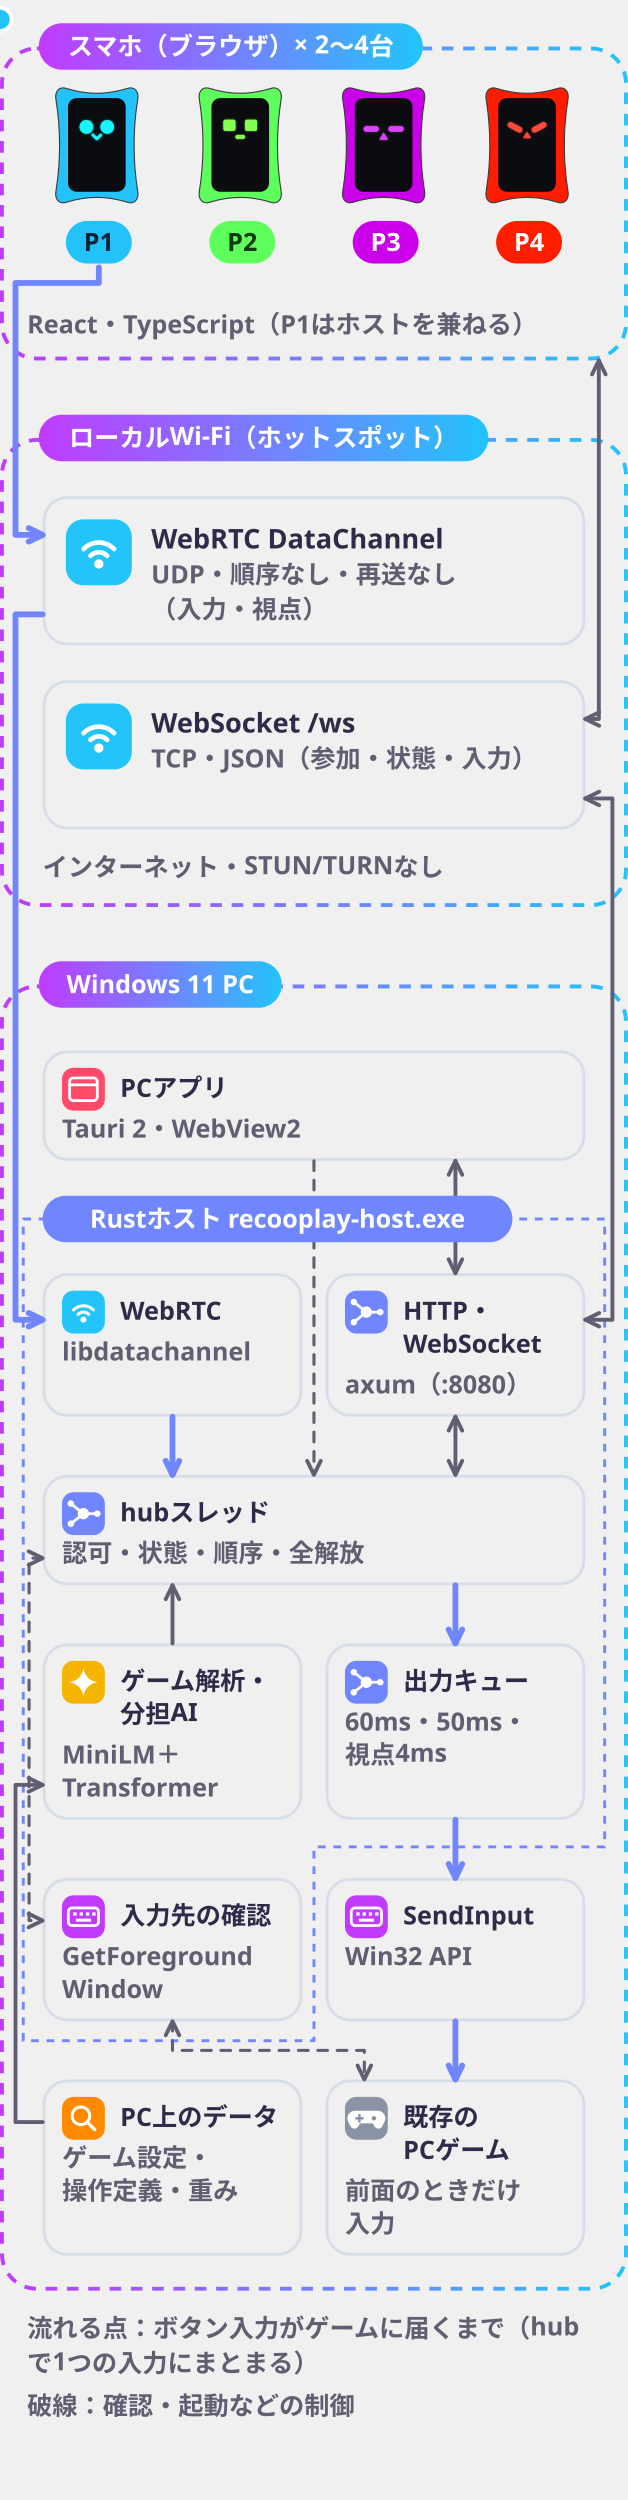
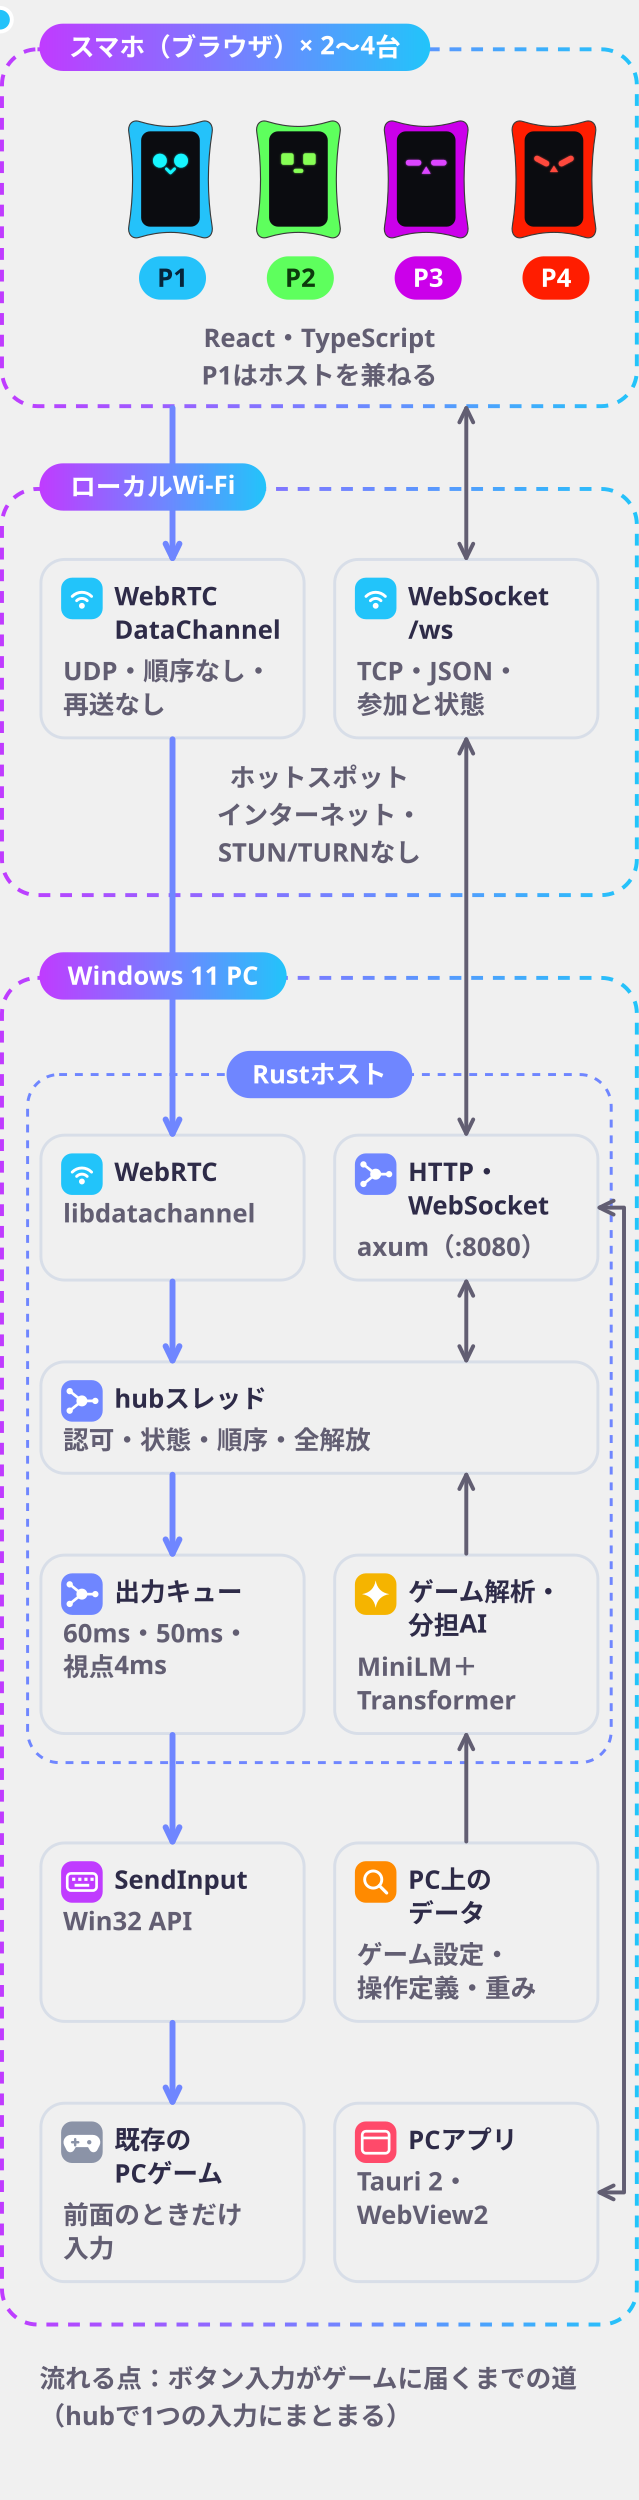
- <svg xmlns="http://www.w3.org/2000/svg" viewBox="0 0 324 1290" width="324" height="1290" role="img">
+ <svg xmlns="http://www.w3.org/2000/svg" viewBox="0 0 324 1268" width="324" height="1268" role="img">
  <defs>
    <filter id="glow" x="-30%" y="-30%" width="160%" height="160%">
      <feGaussianBlur stdDeviation="1.6" result="b" />
      <feMerge>
        <feMergeNode in="b" />
        <feMergeNode in="SourceGraphic" />
      </feMerge>
    </filter>
    <linearGradient id="brand" x1="0" y1="0" x2="1" y2="0">
      <stop offset="0" stop-color="#C03BFF" />
      <stop offset=".55" stop-color="#6F86FF" />
      <stop offset="1" stop-color="#22C4FA" />
    </linearGradient>
    <linearGradient id="bg" x1="0" y1="0" x2="1" y2="1">
      <stop offset="0" stop-color="#E8FAFF" />
      <stop offset="1" stop-color="#FFF5DC" />
    </linearGradient>
    <style>
.jp{font-family:'Hiragino Sans','Hiragino Kaku Gothic ProN','Yu Gothic UI','Yu Gothic','Meiryo','Noto Sans JP','Noto Sans CJK JP',sans-serif}
.disp{font-family:Impact,Haettenschweiler,'Anton','Arial Narrow Bold','Arial Black',sans-serif}
.gh{font-family:-apple-system,BlinkMacSystemFont,'Segoe UI','Noto Sans',Helvetica,Arial,sans-serif}
.rnd{font-family:RcRounded,'Hiragino Maru Gothic ProN','Yu Gothic UI','Noto Sans JP',sans-serif}
.hand{font-family:RcHand,'Hiragino Maru Gothic ProN','Yu Gothic UI','Noto Sans JP',sans-serif}
.mono{font-family:ui-monospace,SFMono-Regular,'Cascadia Mono',Consolas,'Liberation Mono',monospace}

@keyframes bob{0%,100%{transform:translateY(0)}50%{transform:translateY(-5px)}}
@keyframes blink{0%,90%,100%{transform:scaleY(1)}94%{transform:scaleY(.12)}}
@keyframes flow{to{stroke-dashoffset:-28}}
@keyframes pulse{0%,100%{opacity:.55}50%{opacity:1}}
.bob{animation:bob 2.6s ease-in-out infinite}
.eyes{transform-box:fill-box;transform-origin:center;animation:blink 4.8s infinite}
.flow{stroke-dasharray:6 8;animation:flow 1.1s linear infinite}
.pulse{animation:pulse 2.4s ease-in-out infinite}
@media (prefers-reduced-motion:reduce){.bob,.eyes,.flow,.pulse{animation:none}}
@media (prefers-reduced-motion:reduce){.pk{display:none}}</style>
  </defs>
  <g transform="translate(0 10)">
-     <rect x="1" y="499" width="322" height="672" rx="18" fill="none" stroke="url(#brand)" stroke-width="2" stroke-dasharray="6 5" />
-     <rect x="20" y="486" width="125.4" height="24" rx="12" fill="url(#brand)" />
-     <text x="82.7" y="502.5" class="gh" font-size="13" font-weight="700" fill="#FFFFFF" text-anchor="middle">Windows 11 PC</text>
-     <path d="M12.0 619.0L312.0 619.0L312.0 943.0L162.0 943.0L162.0 1043.0L12.0 1043.0Z" fill="none" stroke="#6F86FF" stroke-width="1.5" stroke-dasharray="4 4" stroke-linejoin="round" />
-     <rect x="1" y="15" width="322" height="160" rx="18" fill="none" stroke="url(#brand)" stroke-width="2" stroke-dasharray="6 5" />
-     <rect x="20" y="2" width="198.2" height="24" rx="12" fill="url(#brand)" />
-     <text x="119.1" y="18.5" class="gh" font-size="13" font-weight="700" fill="#FFFFFF" text-anchor="middle">スマホ（ブラウザ）× 2〜4台</text>
-     <g transform="translate(29.3 34.0) scale(0.4133)">
+     <rect x="1" y="15" width="322" height="181" rx="18" fill="none" stroke="url(#brand)" stroke-width="2" stroke-dasharray="6 5" />
+     <g transform="translate(65.8 50.0) scale(0.4133)">
      <g>
        <path d="M12 4C38 12 62 12 88 4C97 1 103 8 101 18C95 55 95 95 101 132C103 142 97 149 88 146C62 138 38 138 12 146C3 149-3 142-1 132C5 95 5 55-1 18C-3 8 3 1 12 4Z" fill="#24C2FA" stroke="#3A3A3A" stroke-width="1.4" />
        <rect x="14" y="16" width="72" height="117" rx="11" fill="#0B0C10" />
        <g filter="url(#glow)" transform="translate(0 6)">
          <g>
            <circle cx="37" cy="46" r="8.5" fill="#19F6FF" />
            <circle cx="63" cy="46" r="8.5" fill="#19F6FF" />
          </g>
          <path d="M45 56l5 5 5-5" fill="none" stroke="#19F6FF" stroke-width="3.4" stroke-linecap="round" stroke-linejoin="round" />
        </g>
      </g>
    </g>
-     <rect x="34.0" y="104" width="34" height="22" rx="11" fill="#24C2FA" />
-     <text x="51.0" y="119.5" class="gh" font-size="13" font-weight="700" fill="#06243A" text-anchor="middle">P1</text>
-     <g transform="translate(103.3 34.0) scale(0.4133)">
+     <rect x="70.5" y="120" width="34" height="22" rx="11" fill="#24C2FA" />
+     <text x="87.5" y="135.5" class="gh" font-size="13" font-weight="700" fill="#06243A" text-anchor="middle">P1</text>
+     <g transform="translate(130.7 50.0) scale(0.4133)">
      <g>
        <path d="M12 4C38 12 62 12 88 4C97 1 103 8 101 18C95 55 95 95 101 132C103 142 97 149 88 146C62 138 38 138 12 146C3 149-3 142-1 132C5 95 5 55-1 18C-3 8 3 1 12 4Z" fill="#5EFF5D" stroke="#3A3A3A" stroke-width="1.4" />
        <rect x="14" y="16" width="72" height="117" rx="11" fill="#0B0C10" />
        <g filter="url(#glow)" transform="translate(0 6)">
          <g>
            <rect x="29" y="37" width="15" height="14" rx="2.5" fill="#86FF55" />
            <rect x="56" y="37" width="15" height="14" rx="2.5" fill="#86FF55" />
          </g>
          <rect x="44" y="56" width="12" height="5" rx="2.5" fill="#86FF55" />
        </g>
      </g>
    </g>
-     <rect x="108.0" y="104" width="34" height="22" rx="11" fill="#5EFF5D" />
-     <text x="125.0" y="119.5" class="gh" font-size="13" font-weight="700" fill="#0C3A0C" text-anchor="middle">P2</text>
-     <g transform="translate(177.3 34.0) scale(0.4133)">
+     <rect x="135.333" y="120" width="34" height="22" rx="11" fill="#5EFF5D" />
+     <text x="152.333" y="135.5" class="gh" font-size="13" font-weight="700" fill="#0C3A0C" text-anchor="middle">P2</text>
+     <g transform="translate(195.5 50.0) scale(0.4133)">
      <g>
        <path d="M12 4C38 12 62 12 88 4C97 1 103 8 101 18C95 55 95 95 101 132C103 142 97 149 88 146C62 138 38 138 12 146C3 149-3 142-1 132C5 95 5 55-1 18C-3 8 3 1 12 4Z" fill="#CB00EA" stroke="#3A3A3A" stroke-width="1.4" />
        <rect x="14" y="16" width="72" height="117" rx="11" fill="#0B0C10" />
        <g filter="url(#glow)" transform="translate(0 6)">
          <g>
            <rect x="25" y="45" width="19" height="7" rx="3.5" fill="#DC45FF" />
            <rect x="56" y="45" width="19" height="7" rx="3.5" fill="#DC45FF" />
          </g>
          <path d="M50 53l-5.5 9h11z" fill="#DC45FF" />
        </g>
      </g>
    </g>
-     <rect x="182.0" y="104" width="34" height="22" rx="11" fill="#CB00EA" />
-     <text x="199.0" y="119.5" class="gh" font-size="13" font-weight="700" fill="#FFFFFF" text-anchor="middle">P3</text>
-     <g transform="translate(251.3 34.0) scale(0.4133)">
+     <rect x="200.167" y="120" width="34" height="22" rx="11" fill="#CB00EA" />
+     <text x="217.167" y="135.5" class="gh" font-size="13" font-weight="700" fill="#FFFFFF" text-anchor="middle">P3</text>
+     <g transform="translate(260.3 50.0) scale(0.4133)">
      <g>
        <path d="M12 4C38 12 62 12 88 4C97 1 103 8 101 18C95 55 95 95 101 132C103 142 97 149 88 146C62 138 38 138 12 146C3 149-3 142-1 132C5 95 5 55-1 18C-3 8 3 1 12 4Z" fill="#FF1D00" stroke="#3A3A3A" stroke-width="1.4" />
        <rect x="14" y="16" width="72" height="117" rx="11" fill="#0B0C10" />
        <g filter="url(#glow)" transform="translate(0 6)">
          <g>
            <rect x="25" y="43" width="20" height="7" rx="3.5" fill="#FF4A3D" transform="rotate(28 35 46.5)" />
            <rect x="55" y="43" width="20" height="7" rx="3.5" fill="#FF4A3D" transform="rotate(-28 65 46.5)" />
          </g>
          <path d="M50 52l-5 8h10z" fill="#FF4A3D" />
        </g>
      </g>
    </g>
-     <rect x="256.0" y="104" width="34" height="22" rx="11" fill="#FF1D00" />
-     <text x="273.0" y="119.5" class="gh" font-size="13" font-weight="700" fill="#FFFFFF" text-anchor="middle">P4</text>
-     <text x="14" y="162" class="gh" font-size="13" font-weight="600" fill="#625E72" text-anchor="start">React・TypeScript（P1はホストを兼ねる）</text>
-     <rect x="1" y="217" width="322" height="240" rx="18" fill="none" stroke="url(#brand)" stroke-width="2" stroke-dasharray="6 5" />
-     <rect x="20" y="204" width="232.0" height="24" rx="12" fill="url(#brand)" />
-     <text x="136.0" y="220.5" class="gh" font-size="13" font-weight="700" fill="#FFFFFF" text-anchor="middle">ローカルWi-Fi（ホットスポット）</text>
-     <rect x="22.75" y="246.75" width="278.5" height="75.5" rx="12" fill="none" stroke="#D8DEE8" stroke-width="1.5" />
-     <rect x="34" y="258" width="34" height="34" rx="9" fill="#22C4FA" />
-     <circle cx="51" cy="281" r="2.4" fill="#FFFFFF" />
-     <path d="M46.7 276.8A6 6 0 0 1 55.3 276.8" fill="none" stroke="#FFFFFF" stroke-width="2.4" stroke-linecap="round" />
-     <path d="M43.1 273.3A11 11 0 0 1 58.9 273.3" fill="none" stroke="#FFFFFF" stroke-width="2.4" stroke-linecap="round" />
-     <text x="78" y="273" class="gh" font-size="14" font-weight="700" fill="#2E2B48" text-anchor="start">WebRTC DataChannel</text>
-     <text x="78" y="291" class="gh" font-size="13" font-weight="600" fill="#625E72" text-anchor="start">UDP・順序なし・再送なし</text>
-     <text x="78" y="309" class="gh" font-size="13" font-weight="600" fill="#625E72" text-anchor="start">（入力・視点）</text>
-     <rect x="22.75" y="341.75" width="278.5" height="75.5" rx="12" fill="none" stroke="#D8DEE8" stroke-width="1.5" />
-     <rect x="34" y="353" width="34" height="34" rx="9" fill="#22C4FA" />
-     <circle cx="51" cy="376" r="2.4" fill="#FFFFFF" />
-     <path d="M46.7 371.8A6 6 0 0 1 55.3 371.8" fill="none" stroke="#FFFFFF" stroke-width="2.4" stroke-linecap="round" />
-     <path d="M43.1 368.3A11 11 0 0 1 58.9 368.3" fill="none" stroke="#FFFFFF" stroke-width="2.4" stroke-linecap="round" />
-     <text x="78" y="368" class="gh" font-size="14" font-weight="700" fill="#2E2B48" text-anchor="start">WebSocket /ws</text>
-     <text x="78" y="386" class="gh" font-size="13" font-weight="600" fill="#625E72" text-anchor="start">TCP・JSON（参加・状態・入力）</text>
-     <text x="22" y="442" class="gh" font-size="13" font-weight="600" fill="#625E72" text-anchor="start">インターネット・STUN/TURNなし</text>
-     <rect x="22.75" y="532.75" width="278.5" height="55.5" rx="12" fill="none" stroke="#D8DEE8" stroke-width="1.5" />
-     <g transform="translate(32 541) scale(.65)">
-       <rect x="0" y="0" width="34" height="34" rx="9" fill="#FF4A6A" />
-       <rect x="6" y="8" width="22" height="18" rx="3" fill="none" stroke="#FFFFFF" stroke-width="2.2" />
-       <path d="M6 13.5h22" stroke="#FFFFFF" stroke-width="2.2" />
-     </g>
-     <text x="62" y="556" class="gh" font-size="13" font-weight="700" fill="#2E2B48" text-anchor="start">PCアプリ</text>
-     <text x="32" y="577" class="gh" font-size="13" font-weight="600" fill="#625E72" text-anchor="start">Tauri 2・WebView2</text>
-     <rect x="22.75" y="647.75" width="132.5" height="72.5" rx="12" fill="none" stroke="#D8DEE8" stroke-width="1.5" />
-     <g transform="translate(32 656) scale(.65)">
+     <rect x="265.0" y="120" width="34" height="22" rx="11" fill="#FF1D00" />
+     <text x="282.0" y="135.5" class="gh" font-size="13" font-weight="700" fill="#FFFFFF" text-anchor="middle">P4</text>
+     <text x="162.0" y="166" class="gh" font-size="13" font-weight="600" fill="#625E72" text-anchor="middle">React・TypeScript</text>
+     <text x="162.0" y="185" class="gh" font-size="13" font-weight="600" fill="#625E72" text-anchor="middle">P1はホストを兼ねる</text>
+     <rect x="1" y="238" width="322" height="206" rx="18" fill="none" stroke="url(#brand)" stroke-width="2" stroke-dasharray="6 5" />
+     <rect x="20.75" y="273.75" width="133.5" height="90.5" rx="12" fill="none" stroke="#D8DEE8" stroke-width="1.5" />
+     <g transform="translate(31 283) scale(.62)">
      <rect x="0" y="0" width="34" height="34" rx="9" fill="#22C4FA" />
      <circle cx="17" cy="23" r="2.4" fill="#FFFFFF" />
      <path d="M12.7 18.8A6 6 0 0 1 21.3 18.8" fill="none" stroke="#FFFFFF" stroke-width="2.4" stroke-linecap="round" />
      <path d="M9.1 15.3A11 11 0 0 1 24.9 15.3" fill="none" stroke="#FFFFFF" stroke-width="2.4" stroke-linecap="round" />
    </g>
-     <text x="62" y="671" class="gh" font-size="13" font-weight="700" fill="#2E2B48" text-anchor="start">WebRTC</text>
-     <text x="32" y="692" class="gh" font-size="13" font-weight="600" fill="#625E72" text-anchor="start">libdatachannel</text>
-     <rect x="168.75" y="647.75" width="132.5" height="72.5" rx="12" fill="none" stroke="#D8DEE8" stroke-width="1.5" />
-     <g transform="translate(178.0 656) scale(.65)">
+     <text x="58" y="297" class="gh" font-size="13" font-weight="700" fill="#2E2B48" text-anchor="start">WebRTC</text>
+     <text x="58" y="314" class="gh" font-size="13" font-weight="700" fill="#2E2B48" text-anchor="start">DataChannel</text>
+     <text x="32" y="335" class="gh" font-size="13" font-weight="600" fill="#625E72" text-anchor="start">UDP・順序なし・</text>
+     <text x="32" y="352" class="gh" font-size="13" font-weight="600" fill="#625E72" text-anchor="start">再送なし</text>
+     <rect x="169.75" y="273.75" width="133.5" height="90.5" rx="12" fill="none" stroke="#D8DEE8" stroke-width="1.5" />
+     <g transform="translate(180.0 283) scale(.62)">
+       <rect x="0" y="0" width="34" height="34" rx="9" fill="#22C4FA" />
+       <circle cx="17" cy="23" r="2.4" fill="#FFFFFF" />
+       <path d="M12.7 18.8A6 6 0 0 1 21.3 18.8" fill="none" stroke="#FFFFFF" stroke-width="2.4" stroke-linecap="round" />
+       <path d="M9.1 15.3A11 11 0 0 1 24.9 15.3" fill="none" stroke="#FFFFFF" stroke-width="2.4" stroke-linecap="round" />
+     </g>
+     <text x="207.0" y="297" class="gh" font-size="13" font-weight="700" fill="#2E2B48" text-anchor="start">WebSocket</text>
+     <text x="207.0" y="314" class="gh" font-size="13" font-weight="700" fill="#2E2B48" text-anchor="start">/ws</text>
+     <text x="181.0" y="335" class="gh" font-size="13" font-weight="600" fill="#625E72" text-anchor="start">TCP・JSON・</text>
+     <text x="181.0" y="352" class="gh" font-size="13" font-weight="600" fill="#625E72" text-anchor="start">参加と状態</text>
+     <text x="162.0" y="389" class="gh" font-size="13" font-weight="600" fill="#625E72" text-anchor="middle">ホットスポット</text>
+     <text x="162.0" y="408" class="gh" font-size="13" font-weight="600" fill="#625E72" text-anchor="middle">インターネット・</text>
+     <text x="162.0" y="427" class="gh" font-size="13" font-weight="600" fill="#625E72" text-anchor="middle">STUN/TURNなし</text>
+     <rect x="1" y="486" width="322" height="683" rx="18" fill="none" stroke="url(#brand)" stroke-width="2" stroke-dasharray="6 5" />
+     <rect x="14" y="535" width="296" height="349" rx="16" fill="none" stroke="#6F86FF" stroke-width="1.5" stroke-dasharray="4 4" />
+     <rect x="20.75" y="565.75" width="133.5" height="73.5" rx="12" fill="none" stroke="#D8DEE8" stroke-width="1.5" />
+     <g transform="translate(31 575) scale(.62)">
+       <rect x="0" y="0" width="34" height="34" rx="9" fill="#22C4FA" />
+       <circle cx="17" cy="23" r="2.4" fill="#FFFFFF" />
+       <path d="M12.7 18.8A6 6 0 0 1 21.3 18.8" fill="none" stroke="#FFFFFF" stroke-width="2.4" stroke-linecap="round" />
+       <path d="M9.1 15.3A11 11 0 0 1 24.9 15.3" fill="none" stroke="#FFFFFF" stroke-width="2.4" stroke-linecap="round" />
+     </g>
+     <text x="58" y="589" class="gh" font-size="13" font-weight="700" fill="#2E2B48" text-anchor="start">WebRTC</text>
+     <text x="32" y="610" class="gh" font-size="13" font-weight="600" fill="#625E72" text-anchor="start">libdatachannel</text>
+     <rect x="169.75" y="565.75" width="133.5" height="73.5" rx="12" fill="none" stroke="#D8DEE8" stroke-width="1.5" />
+     <g transform="translate(180.0 575) scale(.62)">
      <rect x="0" y="0" width="34" height="34" rx="9" fill="#6F86FF" />
      <circle cx="17" cy="17" r="4.5" fill="#FFFFFF" />
      <path d="M7 9L17 17" stroke="#FFFFFF" stroke-width="2.2" stroke-linecap="round" />
      <circle cx="7" cy="9" r="2.6" fill="#FFFFFF" />
      <path d="M7 25L17 17" stroke="#FFFFFF" stroke-width="2.2" stroke-linecap="round" />
      <circle cx="7" cy="25" r="2.6" fill="#FFFFFF" />
      <path d="M28 17L17 17" stroke="#FFFFFF" stroke-width="2.2" stroke-linecap="round" />
      <circle cx="28" cy="17" r="2.6" fill="#FFFFFF" />
    </g>
-     <text x="208.0" y="671" class="gh" font-size="13" font-weight="700" fill="#2E2B48" text-anchor="start">HTTP・</text>
-     <text x="208.0" y="688" class="gh" font-size="13" font-weight="700" fill="#2E2B48" text-anchor="start">WebSocket</text>
-     <text x="178.0" y="709" class="gh" font-size="13" font-weight="600" fill="#625E72" text-anchor="start">axum（:8080）</text>
-     <rect x="22.75" y="751.75" width="278.5" height="55.5" rx="12" fill="none" stroke="#D8DEE8" stroke-width="1.5" />
-     <g transform="translate(32 760) scale(.65)">
+     <text x="207.0" y="589" class="gh" font-size="13" font-weight="700" fill="#2E2B48" text-anchor="start">HTTP・</text>
+     <text x="207.0" y="606" class="gh" font-size="13" font-weight="700" fill="#2E2B48" text-anchor="start">WebSocket</text>
+     <text x="181.0" y="627" class="gh" font-size="13" font-weight="600" fill="#625E72" text-anchor="start">axum（:8080）</text>
+     <rect x="20.75" y="680.75" width="282.5" height="56.5" rx="12" fill="none" stroke="#D8DEE8" stroke-width="1.5" />
+     <g transform="translate(31 690) scale(.62)">
      <rect x="0" y="0" width="34" height="34" rx="9" fill="#6F86FF" />
      <circle cx="17" cy="17" r="4.5" fill="#FFFFFF" />
      <path d="M7 9L17 17" stroke="#FFFFFF" stroke-width="2.2" stroke-linecap="round" />
      <circle cx="7" cy="9" r="2.6" fill="#FFFFFF" />
      <path d="M7 25L17 17" stroke="#FFFFFF" stroke-width="2.2" stroke-linecap="round" />
      <circle cx="7" cy="25" r="2.6" fill="#FFFFFF" />
      <path d="M28 17L17 17" stroke="#FFFFFF" stroke-width="2.2" stroke-linecap="round" />
      <circle cx="28" cy="17" r="2.6" fill="#FFFFFF" />
    </g>
-     <text x="62" y="775" class="gh" font-size="13" font-weight="700" fill="#2E2B48" text-anchor="start">hubスレッド</text>
-     <text x="32" y="796" class="gh" font-size="13" font-weight="600" fill="#625E72" text-anchor="start">認可・状態・順序・全解放</text>
-     <rect x="22.75" y="838.75" width="132.5" height="89.5" rx="12" fill="none" stroke="#D8DEE8" stroke-width="1.5" />
-     <g transform="translate(32 847) scale(.65)">
-       <rect x="0" y="0" width="34" height="34" rx="9" fill="#F5B400" />
-       <path d="M0-7Q1-1 7 0Q1 1 0 7Q-1 1-7 0Q-1-1 0-7Z" transform="translate(17 17) scale(1.6)" fill="#FFFFFF" />
-     </g>
-     <text x="62" y="862" class="gh" font-size="13" font-weight="700" fill="#2E2B48" text-anchor="start">ゲーム解析・</text>
-     <text x="62" y="879" class="gh" font-size="13" font-weight="700" fill="#2E2B48" text-anchor="start">分担AI</text>
-     <text x="32" y="900" class="gh" font-size="13" font-weight="600" fill="#625E72" text-anchor="start">MiniLM＋</text>
-     <text x="32" y="917" class="gh" font-size="13" font-weight="600" fill="#625E72" text-anchor="start">Transformer</text>
-     <rect x="168.75" y="838.75" width="132.5" height="89.5" rx="12" fill="none" stroke="#D8DEE8" stroke-width="1.5" />
-     <g transform="translate(178.0 847) scale(.65)">
+     <text x="58" y="704" class="gh" font-size="13" font-weight="700" fill="#2E2B48" text-anchor="start">hubスレッド</text>
+     <text x="32" y="725" class="gh" font-size="13" font-weight="600" fill="#625E72" text-anchor="start">認可・状態・順序・全解放</text>
+     <rect x="20.75" y="778.75" width="133.5" height="90.5" rx="12" fill="none" stroke="#D8DEE8" stroke-width="1.5" />
+     <g transform="translate(31 788) scale(.62)">
      <rect x="0" y="0" width="34" height="34" rx="9" fill="#6F86FF" />
      <circle cx="17" cy="17" r="4.5" fill="#FFFFFF" />
      <path d="M7 9L17 17" stroke="#FFFFFF" stroke-width="2.2" stroke-linecap="round" />
      <circle cx="7" cy="9" r="2.6" fill="#FFFFFF" />
      <path d="M7 25L17 17" stroke="#FFFFFF" stroke-width="2.2" stroke-linecap="round" />
      <circle cx="7" cy="25" r="2.6" fill="#FFFFFF" />
      <path d="M28 17L17 17" stroke="#FFFFFF" stroke-width="2.2" stroke-linecap="round" />
      <circle cx="28" cy="17" r="2.6" fill="#FFFFFF" />
    </g>
-     <text x="208.0" y="862" class="gh" font-size="13" font-weight="700" fill="#2E2B48" text-anchor="start">出力キュー</text>
-     <text x="178.0" y="883" class="gh" font-size="13" font-weight="600" fill="#625E72" text-anchor="start">60ms・50ms・</text>
-     <text x="178.0" y="900" class="gh" font-size="13" font-weight="600" fill="#625E72" text-anchor="start">視点4ms</text>
-     <rect x="22.75" y="959.75" width="132.5" height="72.5" rx="12" fill="none" stroke="#D8DEE8" stroke-width="1.5" />
-     <g transform="translate(32 968) scale(.65)">
+     <text x="58" y="802" class="gh" font-size="13" font-weight="700" fill="#2E2B48" text-anchor="start">出力キュー</text>
+     <text x="32" y="823" class="gh" font-size="13" font-weight="600" fill="#625E72" text-anchor="start">60ms・50ms・</text>
+     <text x="32" y="840" class="gh" font-size="13" font-weight="600" fill="#625E72" text-anchor="start">視点4ms</text>
+     <rect x="169.75" y="778.75" width="133.5" height="90.5" rx="12" fill="none" stroke="#D8DEE8" stroke-width="1.5" />
+     <g transform="translate(180.0 788) scale(.62)">
+       <rect x="0" y="0" width="34" height="34" rx="9" fill="#F5B400" />
+       <path d="M0-7Q1-1 7 0Q1 1 0 7Q-1 1-7 0Q-1-1 0-7Z" transform="translate(17 17) scale(1.6)" fill="#FFFFFF" />
+     </g>
+     <text x="207.0" y="802" class="gh" font-size="13" font-weight="700" fill="#2E2B48" text-anchor="start">ゲーム解析・</text>
+     <text x="207.0" y="819" class="gh" font-size="13" font-weight="700" fill="#2E2B48" text-anchor="start">分担AI</text>
+     <text x="181.0" y="840" class="gh" font-size="13" font-weight="600" fill="#625E72" text-anchor="start">MiniLM＋</text>
+     <text x="181.0" y="857" class="gh" font-size="13" font-weight="600" fill="#625E72" text-anchor="start">Transformer</text>
+     <rect x="20.75" y="924.75" width="133.5" height="90.5" rx="12" fill="none" stroke="#D8DEE8" stroke-width="1.5" />
+     <g transform="translate(31 934) scale(.62)">
      <rect x="0" y="0" width="34" height="34" rx="9" fill="#C03BFF" />
      <rect x="5" y="10" width="24" height="14" rx="3" fill="none" stroke="#FFFFFF" stroke-width="2.2" />
      <rect x="9" y="13.5" width="2.6" height="2.6" fill="#FFFFFF" />
      <rect x="14" y="13.5" width="2.6" height="2.6" fill="#FFFFFF" />
      <rect x="19" y="13.5" width="2.6" height="2.6" fill="#FFFFFF" />
      <rect x="24" y="13.5" width="2.6" height="2.6" fill="#FFFFFF" />
      <rect x="11" y="18.5" width="12" height="2.4" fill="#FFFFFF" />
    </g>
-     <text x="62" y="983" class="gh" font-size="13" font-weight="700" fill="#2E2B48" text-anchor="start">入力先の確認</text>
-     <text x="32" y="1004" class="gh" font-size="13" font-weight="600" fill="#625E72" text-anchor="start">GetForeground</text>
-     <text x="32" y="1021" class="gh" font-size="13" font-weight="600" fill="#625E72" text-anchor="start">Window</text>
-     <rect x="168.75" y="959.75" width="132.5" height="72.5" rx="12" fill="none" stroke="#D8DEE8" stroke-width="1.5" />
-     <g transform="translate(178.0 968) scale(.65)">
-       <rect x="0" y="0" width="34" height="34" rx="9" fill="#C03BFF" />
-       <rect x="5" y="10" width="24" height="14" rx="3" fill="none" stroke="#FFFFFF" stroke-width="2.2" />
-       <rect x="9" y="13.5" width="2.6" height="2.6" fill="#FFFFFF" />
-       <rect x="14" y="13.5" width="2.6" height="2.6" fill="#FFFFFF" />
-       <rect x="19" y="13.5" width="2.6" height="2.6" fill="#FFFFFF" />
-       <rect x="24" y="13.5" width="2.6" height="2.6" fill="#FFFFFF" />
-       <rect x="11" y="18.5" width="12" height="2.4" fill="#FFFFFF" />
-     </g>
-     <text x="208.0" y="983" class="gh" font-size="13" font-weight="700" fill="#2E2B48" text-anchor="start">SendInput</text>
-     <text x="178.0" y="1004" class="gh" font-size="13" font-weight="600" fill="#625E72" text-anchor="start">Win32 API</text>
-     <rect x="22.75" y="1063.75" width="132.5" height="89.5" rx="12" fill="none" stroke="#D8DEE8" stroke-width="1.5" />
-     <g transform="translate(32 1072) scale(.65)">
+     <text x="58" y="948" class="gh" font-size="13" font-weight="700" fill="#2E2B48" text-anchor="start">SendInput</text>
+     <text x="32" y="969" class="gh" font-size="13" font-weight="600" fill="#625E72" text-anchor="start">Win32 API</text>
+     <rect x="169.75" y="924.75" width="133.5" height="90.5" rx="12" fill="none" stroke="#D8DEE8" stroke-width="1.5" />
+     <g transform="translate(180.0 934) scale(.62)">
      <rect x="0" y="0" width="34" height="34" rx="9" fill="#FF8A00" />
      <circle cx="15" cy="15" r="7" fill="none" stroke="#FFFFFF" stroke-width="2.4" />
      <path d="M20 20l6 6" stroke="#FFFFFF" stroke-width="2.6" stroke-linecap="round" />
    </g>
-     <text x="62" y="1087" class="gh" font-size="13" font-weight="700" fill="#2E2B48" text-anchor="start">PC上のデータ</text>
-     <text x="32" y="1108" class="gh" font-size="13" font-weight="600" fill="#625E72" text-anchor="start">ゲーム設定・</text>
-     <text x="32" y="1125" class="gh" font-size="13" font-weight="600" fill="#625E72" text-anchor="start">操作定義・重み</text>
-     <rect x="168.75" y="1063.75" width="132.5" height="89.5" rx="12" fill="none" stroke="#D8DEE8" stroke-width="1.5" />
-     <g transform="translate(178.0 1072) scale(.65)">
+     <text x="207.0" y="948" class="gh" font-size="13" font-weight="700" fill="#2E2B48" text-anchor="start">PC上の</text>
+     <text x="207.0" y="965" class="gh" font-size="13" font-weight="700" fill="#2E2B48" text-anchor="start">データ</text>
+     <text x="181.0" y="986" class="gh" font-size="13" font-weight="600" fill="#625E72" text-anchor="start">ゲーム設定・</text>
+     <text x="181.0" y="1003" class="gh" font-size="13" font-weight="600" fill="#625E72" text-anchor="start">操作定義・重み</text>
+     <rect x="20.75" y="1056.75" width="133.5" height="90.5" rx="12" fill="none" stroke="#D8DEE8" stroke-width="1.5" />
+     <g transform="translate(31 1066) scale(.62)">
      <rect x="0" y="0" width="34" height="34" rx="9" fill="#8B93A7" />
      <path d="M8 11h18a6 6 0 0 1 5.5 8.5l-2 4a3.5 3.5 0 0 1-6 0l-1.5-2.5h-10l-1.5 2.5a3.5 3.5 0 0 1-6 0l-2-4A6 6 0 0 1 8 11z" fill="#FFFFFF" />
      <path d="M9 17h5M11.5 14.5v5" stroke="#8B93A7" stroke-width="2" stroke-linecap="round" />
      <circle cx="23" cy="17" r="1.8" fill="#8B93A7" />
    </g>
-     <text x="208.0" y="1087" class="gh" font-size="13" font-weight="700" fill="#2E2B48" text-anchor="start">既存の</text>
-     <text x="208.0" y="1104" class="gh" font-size="13" font-weight="700" fill="#2E2B48" text-anchor="start">PCゲーム</text>
-     <text x="178.0" y="1125" class="gh" font-size="13" font-weight="600" fill="#625E72" text-anchor="start">前面のときだけ</text>
-     <text x="178.0" y="1142" class="gh" font-size="13" font-weight="600" fill="#625E72" text-anchor="start">入力</text>
-     <path d="M51.0 128.0L51.0 136.0L8.0 136.0L8.0 266.0L22.0 266.0" fill="none" stroke="#6F86FF" stroke-width="3" stroke-linecap="round" stroke-linejoin="round" />
-     <path d="M14.8 269.5L22.0 266.0L14.8 262.5" fill="none" stroke="#6F86FF" stroke-width="3" stroke-linecap="round" stroke-linejoin="round" />
-     <path d="M309.0 176.0L309.0 361.0L302.0 361.0" fill="none" stroke="#625E72" stroke-width="2" stroke-linecap="round" stroke-linejoin="round" />
-     <path d="M309.2 357.5L302.0 361.0L309.2 364.5" fill="none" stroke="#625E72" stroke-width="2" stroke-linecap="round" stroke-linejoin="round" />
-     <path d="M312.5 183.2L309.0 176.0L305.5 183.2" fill="none" stroke="#625E72" stroke-width="2" stroke-linecap="round" stroke-linejoin="round" />
-     <path d="M22.0 307.0L8.0 307.0L8.0 671.0L22.0 671.0" fill="none" stroke="#6F86FF" stroke-width="3" stroke-linecap="round" stroke-linejoin="round" />
-     <path d="M14.8 674.5L22.0 671.0L14.8 667.5" fill="none" stroke="#6F86FF" stroke-width="3" stroke-linecap="round" stroke-linejoin="round" />
-     <path d="M302.0 402.0L316.0 402.0L316.0 671.0L302.0 671.0" fill="none" stroke="#625E72" stroke-width="2" stroke-linecap="round" stroke-linejoin="round" />
-     <path d="M309.2 667.5L302.0 671.0L309.2 674.5" fill="none" stroke="#625E72" stroke-width="2" stroke-linecap="round" stroke-linejoin="round" />
-     <path d="M309.2 398.5L302.0 402.0L309.2 405.5" fill="none" stroke="#625E72" stroke-width="2" stroke-linecap="round" stroke-linejoin="round" />
-     <path d="M235.0 589.0L235.0 647.0" fill="none" stroke="#625E72" stroke-width="2" stroke-linecap="round" stroke-linejoin="round" />
-     <path d="M231.5 639.8L235.0 647.0L238.5 639.8" fill="none" stroke="#625E72" stroke-width="2" stroke-linecap="round" stroke-linejoin="round" />
-     <path d="M238.5 596.2L235.0 589.0L231.5 596.2" fill="none" stroke="#625E72" stroke-width="2" stroke-linecap="round" stroke-linejoin="round" />
-     <path d="M162.0 589.0L162.0 751.0" fill="none" stroke="#625E72" stroke-width="1.6" stroke-dasharray="5 5" stroke-linecap="round" stroke-linejoin="round" />
-     <path d="M158.5 743.8L162.0 751.0L165.5 743.8" fill="none" stroke="#625E72" stroke-width="2" stroke-linecap="round" stroke-linejoin="round" />
-     <path d="M89.0 721.0L89.0 751.0" fill="none" stroke="#6F86FF" stroke-width="3" stroke-linecap="round" stroke-linejoin="round" />
-     <path d="M85.5 743.8L89.0 751.0L92.5 743.8" fill="none" stroke="#6F86FF" stroke-width="3" stroke-linecap="round" stroke-linejoin="round" />
-     <path d="M235.0 721.0L235.0 751.0" fill="none" stroke="#625E72" stroke-width="2" stroke-linecap="round" stroke-linejoin="round" />
-     <path d="M231.5 743.8L235.0 751.0L238.5 743.8" fill="none" stroke="#625E72" stroke-width="2" stroke-linecap="round" stroke-linejoin="round" />
-     <path d="M238.5 728.2L235.0 721.0L231.5 728.2" fill="none" stroke="#625E72" stroke-width="2" stroke-linecap="round" stroke-linejoin="round" />
-     <path d="M89.0 838.0L89.0 808.0" fill="none" stroke="#625E72" stroke-width="2" stroke-linecap="round" stroke-linejoin="round" />
-     <path d="M92.5 815.2L89.0 808.0L85.5 815.2" fill="none" stroke="#625E72" stroke-width="2" stroke-linecap="round" stroke-linejoin="round" />
-     <path d="M235.0 808.0L235.0 838.0" fill="none" stroke="#6F86FF" stroke-width="3" stroke-linecap="round" stroke-linejoin="round" />
-     <path d="M231.5 830.8L235.0 838.0L238.5 830.8" fill="none" stroke="#6F86FF" stroke-width="3" stroke-linecap="round" stroke-linejoin="round" />
-     <path d="M235.0 929.0L235.0 959.0" fill="none" stroke="#6F86FF" stroke-width="3" stroke-linecap="round" stroke-linejoin="round" />
-     <path d="M231.5 951.8L235.0 959.0L238.5 951.8" fill="none" stroke="#6F86FF" stroke-width="3" stroke-linecap="round" stroke-linejoin="round" />
-     <path d="M235.0 1033.0L235.0 1063.0" fill="none" stroke="#6F86FF" stroke-width="3" stroke-linecap="round" stroke-linejoin="round" />
-     <path d="M231.5 1055.8L235.0 1063.0L238.5 1055.8" fill="none" stroke="#6F86FF" stroke-width="3" stroke-linecap="round" stroke-linejoin="round" />
-     <path d="M22.0 794.0L15.0 794.0L15.0 981.0L22.0 981.0" fill="none" stroke="#625E72" stroke-width="1.6" stroke-dasharray="5 5" stroke-linecap="round" stroke-linejoin="round" />
-     <path d="M14.8 984.5L22.0 981.0L14.8 977.5" fill="none" stroke="#625E72" stroke-width="2" stroke-linecap="round" stroke-linejoin="round" />
-     <path d="M14.8 797.5L22.0 794.0L14.8 790.5" fill="none" stroke="#625E72" stroke-width="2" stroke-linecap="round" stroke-linejoin="round" />
-     <path d="M89.0 1033.0L89.0 1048.0L188.0 1048.0L188.0 1063.0" fill="none" stroke="#625E72" stroke-width="1.6" stroke-dasharray="5 5" stroke-linecap="round" stroke-linejoin="round" />
-     <path d="M184.5 1055.8L188.0 1063.0L191.5 1055.8" fill="none" stroke="#625E72" stroke-width="2" stroke-linecap="round" stroke-linejoin="round" />
-     <path d="M92.5 1040.2L89.0 1033.0L85.5 1040.2" fill="none" stroke="#625E72" stroke-width="2" stroke-linecap="round" stroke-linejoin="round" />
-     <path d="M22.0 1085.0L8.0 1085.0L8.0 911.0L22.0 911.0" fill="none" stroke="#625E72" stroke-width="2" stroke-linecap="round" stroke-linejoin="round" />
-     <path d="M14.8 914.5L22.0 911.0L14.8 907.5" fill="none" stroke="#625E72" stroke-width="2" stroke-linecap="round" stroke-linejoin="round" />
-     <text x="14" y="1196" class="gh" font-size="13" font-weight="600" fill="#625E72" text-anchor="start">流れる点：ボタン入力がゲームに届くまで（hub</text>
-     <text x="14" y="1214" class="gh" font-size="13" font-weight="600" fill="#625E72" text-anchor="start">で1つの入力にまとまる）</text>
-     <text x="14" y="1236" class="gh" font-size="13" font-weight="600" fill="#625E72" text-anchor="start">破線：確認・起動などの制御</text>
-     <rect x="22" y="607" width="242.4" height="24" rx="12" fill="#6F86FF" />
-     <text x="143.2" y="623.5" class="gh" font-size="13" font-weight="700" fill="#FFFFFF" text-anchor="middle">Rustホスト recooplay-host.exe</text>
+     <text x="58" y="1080" class="gh" font-size="13" font-weight="700" fill="#2E2B48" text-anchor="start">既存の</text>
+     <text x="58" y="1097" class="gh" font-size="13" font-weight="700" fill="#2E2B48" text-anchor="start">PCゲーム</text>
+     <text x="32" y="1118" class="gh" font-size="13" font-weight="600" fill="#625E72" text-anchor="start">前面のときだけ</text>
+     <text x="32" y="1135" class="gh" font-size="13" font-weight="600" fill="#625E72" text-anchor="start">入力</text>
+     <rect x="169.75" y="1056.75" width="133.5" height="90.5" rx="12" fill="none" stroke="#D8DEE8" stroke-width="1.5" />
+     <g transform="translate(180.0 1066) scale(.62)">
+       <rect x="0" y="0" width="34" height="34" rx="9" fill="#FF4A6A" />
+       <rect x="6" y="8" width="22" height="18" rx="3" fill="none" stroke="#FFFFFF" stroke-width="2.2" />
+       <path d="M6 13.5h22" stroke="#FFFFFF" stroke-width="2.2" />
+     </g>
+     <text x="207.0" y="1080" class="gh" font-size="13" font-weight="700" fill="#2E2B48" text-anchor="start">PCアプリ</text>
+     <text x="181.0" y="1101" class="gh" font-size="13" font-weight="600" fill="#625E72" text-anchor="start">Tauri 2・</text>
+     <text x="181.0" y="1118" class="gh" font-size="13" font-weight="600" fill="#625E72" text-anchor="start">WebView2</text>
+     <path d="M87.5 197.0L87.5 273.0" stroke="#6F86FF" stroke-width="3" stroke-linecap="round" />
+     <path d="M84.0 265.8L87.5 273.0L91.0 265.8" fill="none" stroke="#6F86FF" stroke-width="3" stroke-linecap="round" stroke-linejoin="round" />
+     <path d="M236.5 197.0L236.5 273.0" stroke="#625E72" stroke-width="2" stroke-linecap="round" />
+     <path d="M233.0 265.8L236.5 273.0L240.0 265.8" fill="none" stroke="#625E72" stroke-width="2" stroke-linecap="round" stroke-linejoin="round" />
+     <path d="M240.0 204.2L236.5 197.0L233.0 204.2" fill="none" stroke="#625E72" stroke-width="2" stroke-linecap="round" stroke-linejoin="round" />
+     <path d="M87.5 365.0L87.5 565.0" stroke="#6F86FF" stroke-width="3" stroke-linecap="round" />
+     <path d="M84.0 557.8L87.5 565.0L91.0 557.8" fill="none" stroke="#6F86FF" stroke-width="3" stroke-linecap="round" stroke-linejoin="round" />
+     <path d="M236.5 365.0L236.5 565.0" stroke="#625E72" stroke-width="2" stroke-linecap="round" />
+     <path d="M233.0 557.8L236.5 565.0L240.0 557.8" fill="none" stroke="#625E72" stroke-width="2" stroke-linecap="round" stroke-linejoin="round" />
+     <path d="M240.0 372.2L236.5 365.0L233.0 372.2" fill="none" stroke="#625E72" stroke-width="2" stroke-linecap="round" stroke-linejoin="round" />
+     <path d="M87.5 640.0L87.5 680.0" stroke="#6F86FF" stroke-width="3" stroke-linecap="round" />
+     <path d="M84.0 672.8L87.5 680.0L91.0 672.8" fill="none" stroke="#6F86FF" stroke-width="3" stroke-linecap="round" stroke-linejoin="round" />
+     <path d="M236.5 640.0L236.5 680.0" stroke="#625E72" stroke-width="2" stroke-linecap="round" />
+     <path d="M233.0 672.8L236.5 680.0L240.0 672.8" fill="none" stroke="#625E72" stroke-width="2" stroke-linecap="round" stroke-linejoin="round" />
+     <path d="M240.0 647.2L236.5 640.0L233.0 647.2" fill="none" stroke="#625E72" stroke-width="2" stroke-linecap="round" stroke-linejoin="round" />
+     <path d="M87.5 738.0L87.5 778.0" stroke="#6F86FF" stroke-width="3" stroke-linecap="round" />
+     <path d="M84.0 770.8L87.5 778.0L91.0 770.8" fill="none" stroke="#6F86FF" stroke-width="3" stroke-linecap="round" stroke-linejoin="round" />
+     <path d="M236.5 778.0L236.5 738.0" stroke="#625E72" stroke-width="2" stroke-linecap="round" />
+     <path d="M240.0 745.2L236.5 738.0L233.0 745.2" fill="none" stroke="#625E72" stroke-width="2" stroke-linecap="round" stroke-linejoin="round" />
+     <path d="M236.5 924.0L236.5 870.0" stroke="#625E72" stroke-width="2" stroke-linecap="round" />
+     <path d="M240.0 877.2L236.5 870.0L233.0 877.2" fill="none" stroke="#625E72" stroke-width="2" stroke-linecap="round" stroke-linejoin="round" />
+     <path d="M87.5 870.0L87.5 924.0" stroke="#6F86FF" stroke-width="3" stroke-linecap="round" />
+     <path d="M84.0 916.8L87.5 924.0L91.0 916.8" fill="none" stroke="#6F86FF" stroke-width="3" stroke-linecap="round" stroke-linejoin="round" />
+     <path d="M87.5 1016.0L87.5 1056.0" stroke="#6F86FF" stroke-width="3" stroke-linecap="round" />
+     <path d="M84.0 1048.8L87.5 1056.0L91.0 1048.8" fill="none" stroke="#6F86FF" stroke-width="3" stroke-linecap="round" stroke-linejoin="round" />
+     <path d="M304.0 1102.0L316.5 1102.0L316.5 602.5L304.0 602.5" fill="none" stroke="#625E72" stroke-width="2" stroke-linejoin="round" />
+     <path d="M311.2 599.0L304.0 602.5L311.2 606.0" fill="none" stroke="#625E72" stroke-width="2" stroke-linecap="round" stroke-linejoin="round" />
+     <path d="M311.2 1098.5L304.0 1102.0L311.2 1105.5" fill="none" stroke="#625E72" stroke-width="2" stroke-linecap="round" stroke-linejoin="round" />
+     <text x="20" y="1201" class="gh" font-size="13" font-weight="600" fill="#625E72" text-anchor="start">流れる点：ボタン入力がゲームに届くまでの道</text>
+     <text x="20" y="1220" class="gh" font-size="13" font-weight="600" fill="#625E72" text-anchor="start">（hubで1つの入力にまとまる）</text>
+     <rect x="20" y="2" width="198.2" height="24" rx="12" fill="url(#brand)" />
+     <text x="119.1" y="18.5" class="gh" font-size="13" font-weight="700" fill="#FFFFFF" text-anchor="middle">スマホ（ブラウザ）× 2〜4台</text>
+     <rect x="20" y="225" width="115.0" height="24" rx="12" fill="url(#brand)" />
+     <text x="77.5" y="241.5" class="gh" font-size="13" font-weight="700" fill="#FFFFFF" text-anchor="middle">ローカルWi-Fi</text>
+     <rect x="20" y="473" width="125.4" height="24" rx="12" fill="url(#brand)" />
+     <text x="82.7" y="489.5" class="gh" font-size="13" font-weight="700" fill="#FFFFFF" text-anchor="middle">Windows 11 PC</text>
+     <rect x="114.9" y="523" width="94.2" height="24" rx="12" fill="#6F86FF" />
+     <text x="162.0" y="539.5" class="gh" font-size="13" font-weight="700" fill="#FFFFFF" text-anchor="middle">Rustホスト</text>
    <g class="pk">
      <circle r="6" fill="#24C2FA" stroke="#FFFFFF" stroke-width="2">
-         <animateMotion dur="7.0s" repeatCount="indefinite" calcMode="paced" path="M51.0 128.0L51.0 136.0L8.0 136.0L8.0 266.0L22.0 266.0L34.0 266.0L34.0 307.0L22.0 307.0L8.0 307.0L8.0 671.0L22.0 671.0L89.0 721.0L89.0 751.0L235.0 808.0L235.0 838.0L235.0 929.0L235.0 959.0L235.0 1033.0L235.0 1063.0L235.0 1108.5" />
-         <animate attributeName="opacity" dur="7.0s" repeatCount="indefinite" values="1;1;1;0;0;1;1;0;0;1;1;0;0;1;1;0;0;1;1;0;0;1;1;0;0;0" keyTimes="0;0.004;0.155;0.164;0.209;0.217;0.529;0.537;0.598;0.606;0.622;0.63;0.75;0.758;0.775;0.783;0.849;0.857;0.874;0.882;0.934;0.942;0.959;0.967;0.996;1" />
-         <animate attributeName="fill" dur="7.0s" repeatCount="indefinite" calcMode="discrete" values="#24C2FA;#C03BFF" keyTimes="0;0.626" />
+         <animateMotion dur="6.0s" repeatCount="indefinite" calcMode="paced" path="M87.5 142.0L87.5 197.0L87.5 273.0L87.5 365.0L87.5 565.0L87.5 640.0L87.5 680.0L87.5 738.0L87.5 778.0L87.5 870.0L87.5 924.0L87.5 1016.0L87.5 1056.0L87.5 1102.0" />
+         <animate attributeName="opacity" dur="6.0s" repeatCount="indefinite" values="1;1;1;1;1;0;0;1;1;0;0;1;1;0;0;1;1;0;0;1;1;0;0;1;1;0;0;0" keyTimes="0;0.004;0.053;0.061;0.133;0.141;0.228;0.236;0.437;0.445;0.515;0.523;0.556;0.564;0.617;0.625;0.658;0.666;0.754;0.762;0.811;0.819;0.906;0.914;0.948;0.956;0.996;1" />
+         <animate attributeName="fill" dur="6.0s" repeatCount="indefinite" calcMode="discrete" values="#24C2FA;#C03BFF" keyTimes="0;0.758" />
      </circle>
    </g>
  </g>
</svg>
